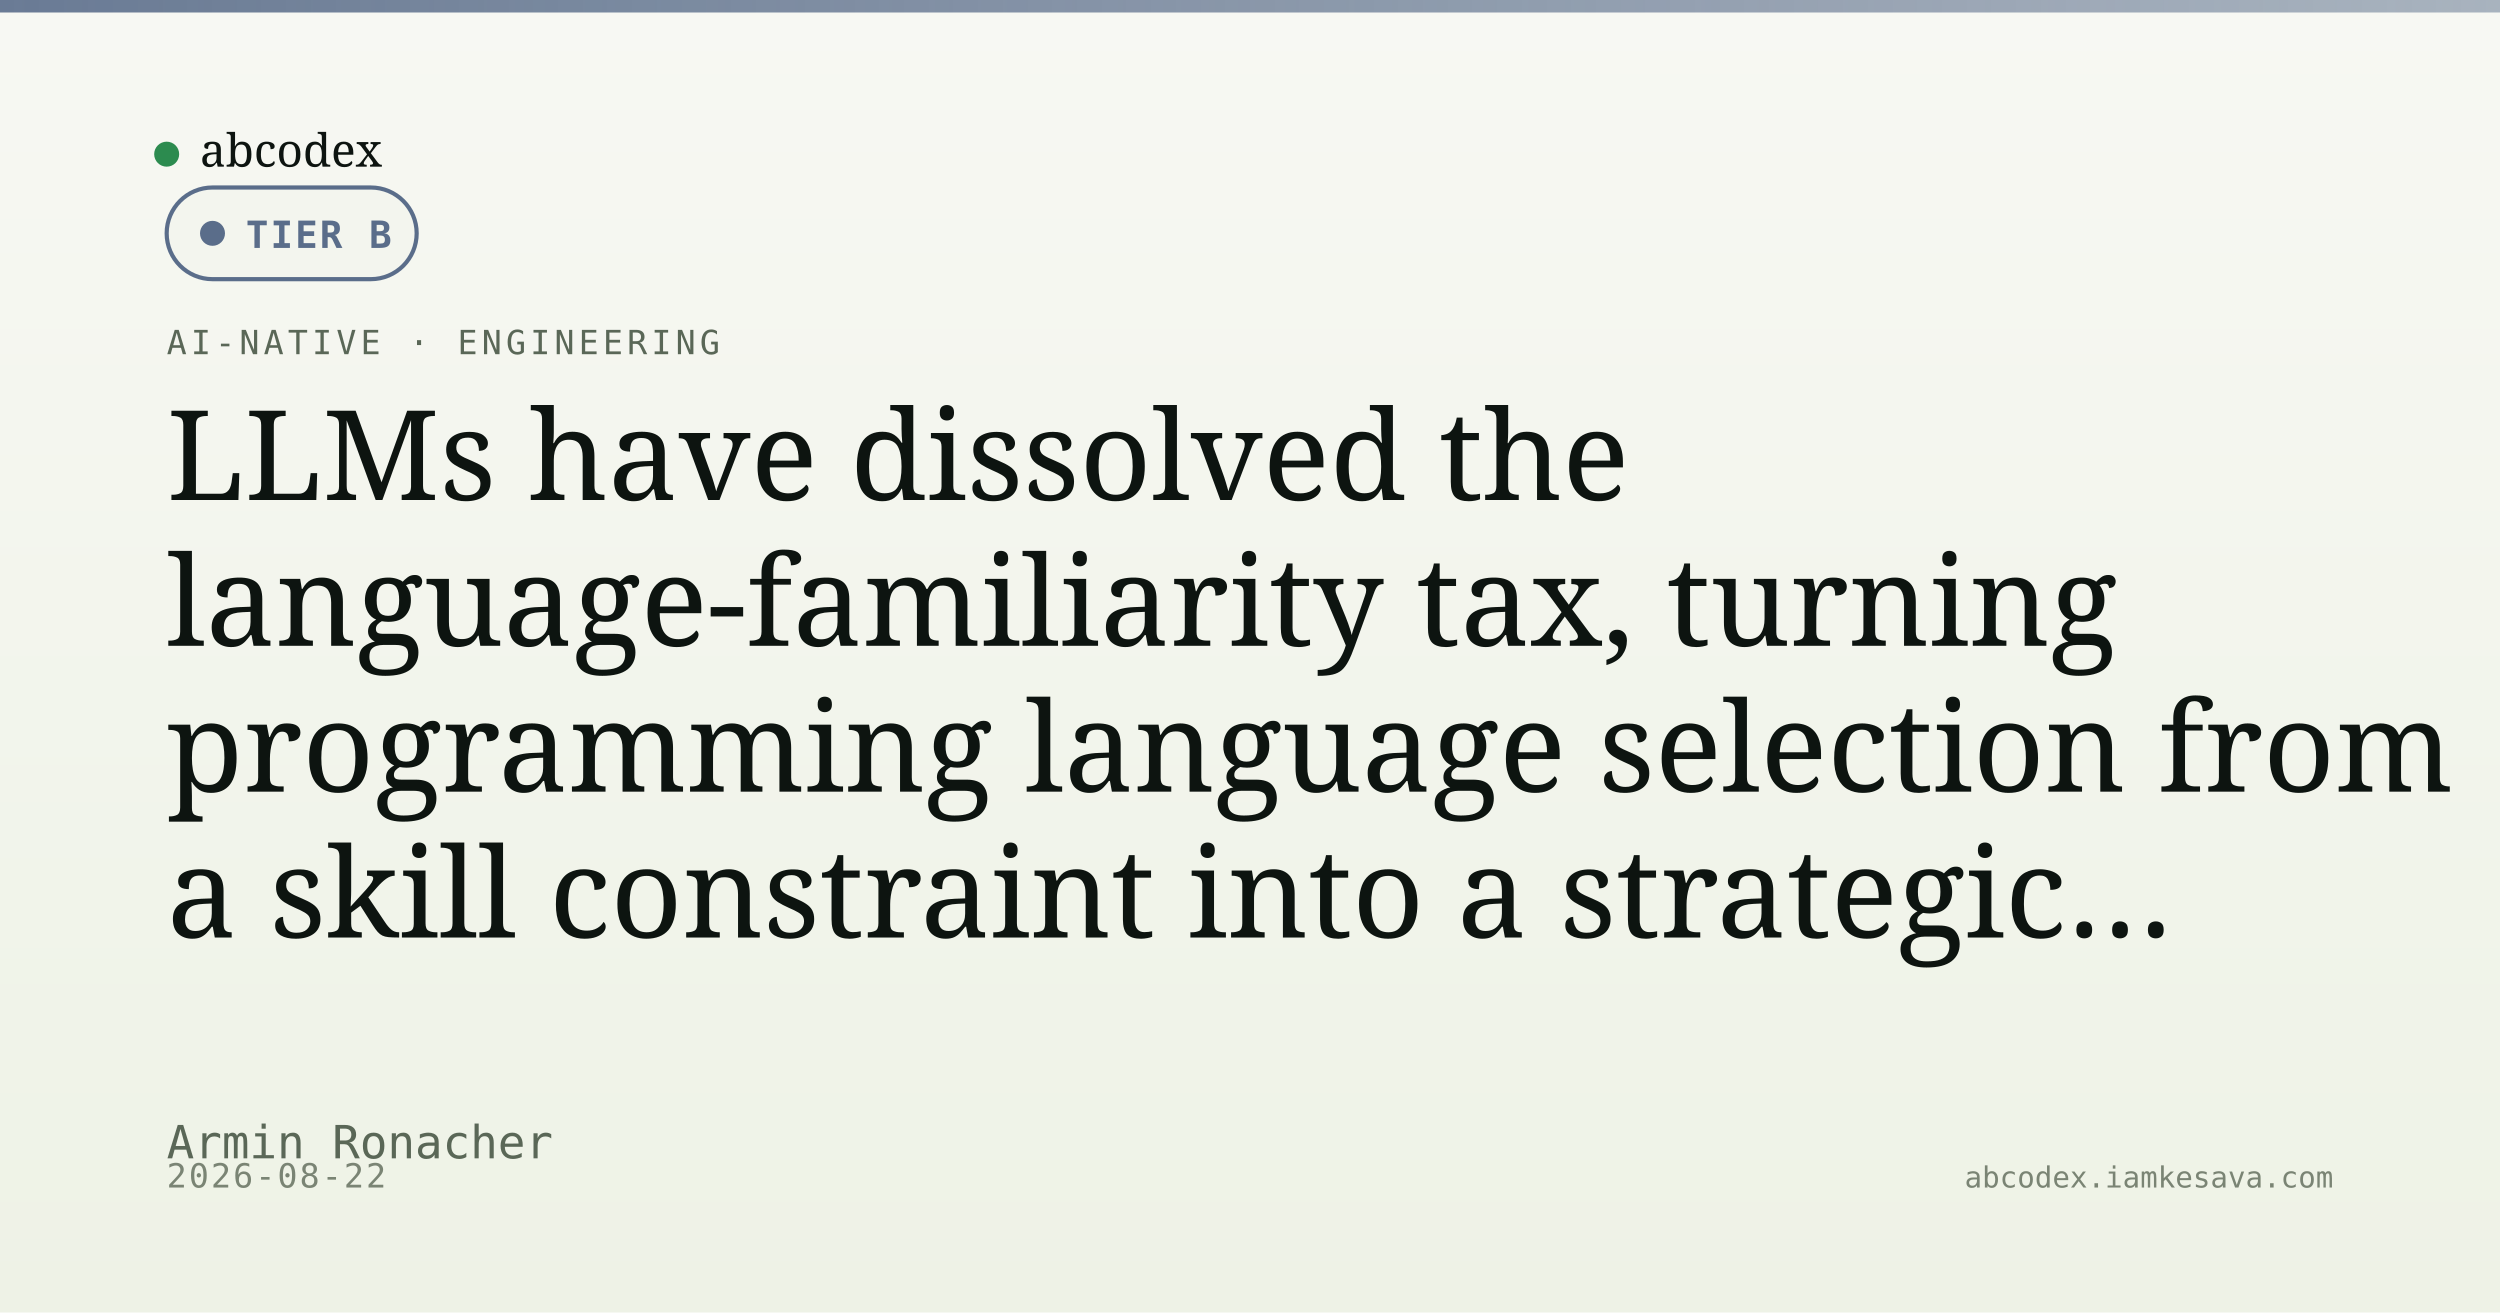
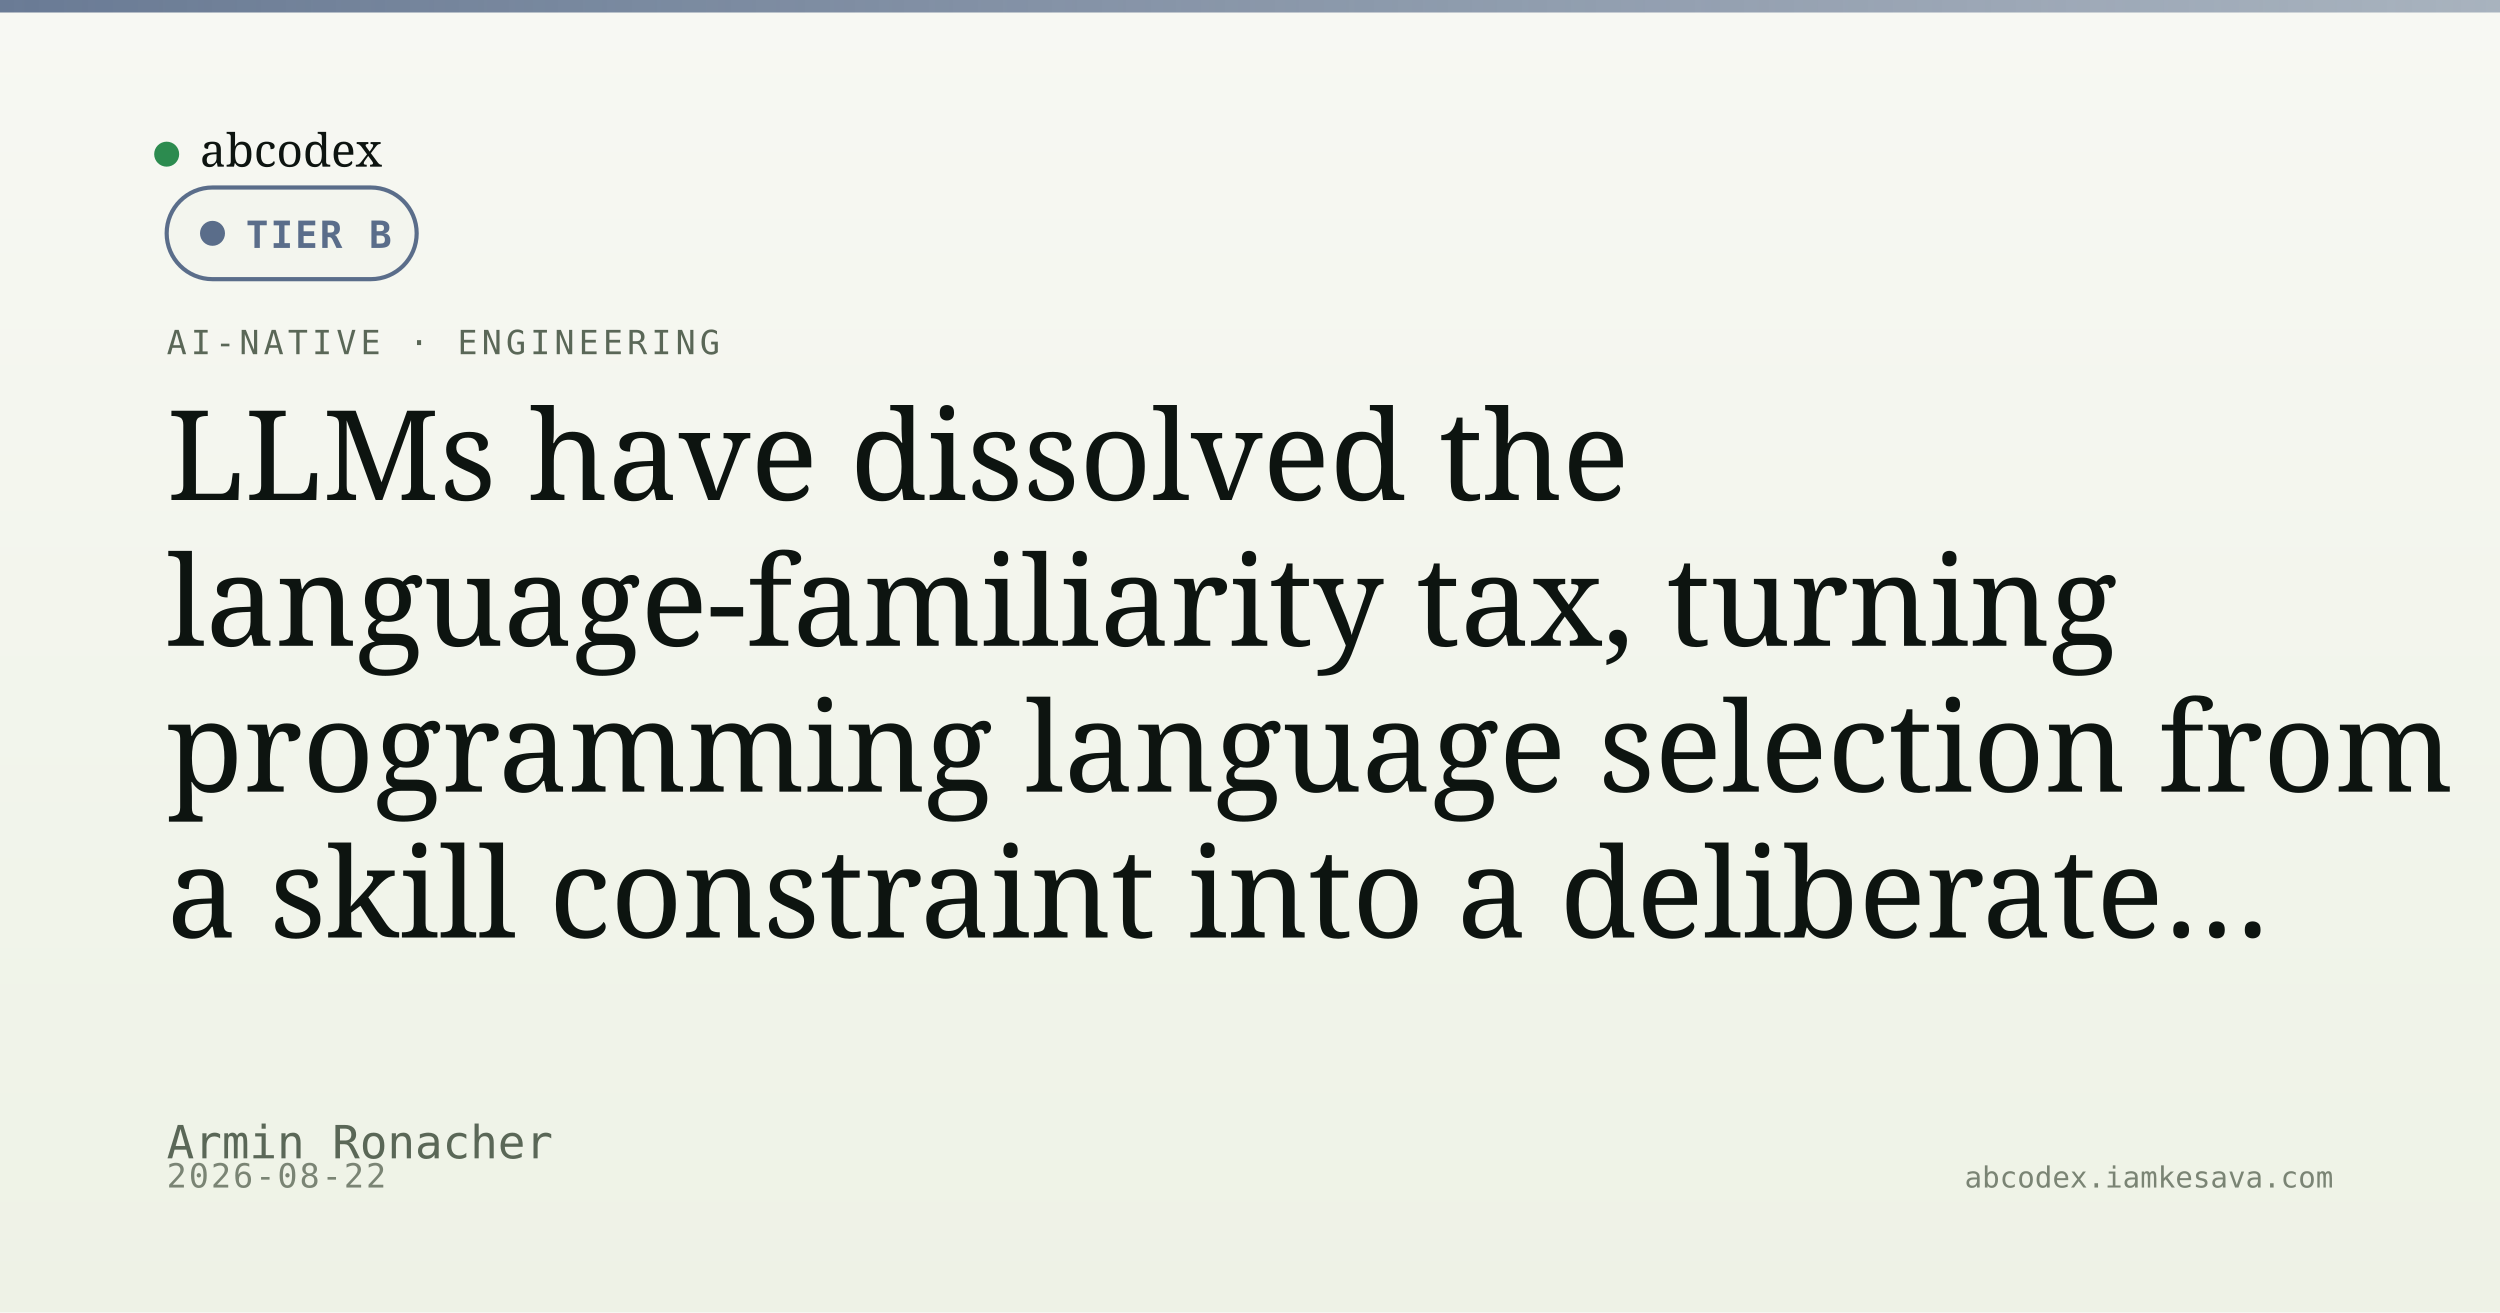
<svg xmlns="http://www.w3.org/2000/svg" viewBox="0 0 1200 630" width="1200" height="630">
  <defs>
    <linearGradient id="bg" x1="0" y1="0" x2="0" y2="1">
      <stop offset="0" stop-color="#f7f8f3" />
      <stop offset="1" stop-color="#eef2e6" />
    </linearGradient>
    <linearGradient id="band" x1="0" y1="0" x2="1" y2="0">
      <stop offset="0" stop-color="#5a6d8a" stop-opacity="0.9" />
      <stop offset="1" stop-color="#5a6d8a" stop-opacity="0.5" />
    </linearGradient>
  </defs>
  <rect width="1200" height="630" fill="url(#bg)" />
  <rect x="0" y="0" width="1200" height="6" fill="url(#band)" />
  <g transform="translate(80, 60)">
    <circle cx="0" cy="14" r="6" fill="#2c8b4f" />
    <text x="16" y="20" font-family="Newsreader, serif" font-size="22" fill="#0d1410">abcodex</text>
  </g>
  <text x="80" y="170" font-family="JetBrains Mono, monospace" font-size="16" fill="#5a6757" letter-spacing="2">AI-NATIVE · ENGINEERING</text>
  <g transform="translate(80, 90)">
    <rect width="120" height="44" rx="22" fill="#f3f5ee" stroke="#5a6d8a" stroke-width="2" />
    <circle cx="22" cy="22" r="6" fill="#5a6d8a" />
    <text x="38" y="29" font-family="JetBrains Mono, monospace" font-size="18" font-weight="600" fill="#5a6d8a" letter-spacing="1">TIER B</text>
  </g>
  <text x="80" y="240" font-family="Newsreader, serif" font-size="60" font-weight="500" fill="#0d1410">LLMs have dissolved the</text>
  <text x="80" y="310" font-family="Newsreader, serif" font-size="60" font-weight="500" fill="#0d1410">language-familiarity tax, turning</text>
  <text x="80" y="380" font-family="Newsreader, serif" font-size="60" font-weight="500" fill="#0d1410">programming language selection from</text>
-   <text x="80" y="450" font-family="Newsreader, serif" font-size="60" font-weight="500" fill="#0d1410">a skill constraint into a strategic…</text>
+   <text x="80" y="450" font-family="Newsreader, serif" font-size="60" font-weight="500" fill="#0d1410">a skill constraint into a deliberate…</text>
  <text x="80" y="556" font-family="JetBrains Mono, monospace" font-size="22" fill="#5a6757">Armin Ronacher</text>
  <text x="80" y="570" font-family="JetBrains Mono, monospace" font-size="16" fill="#7a8474" letter-spacing="1">2026-08-22</text>
  <text x="1120" y="570" text-anchor="end" font-family="JetBrains Mono, monospace" font-size="14" fill="#7a8474">abcodex.iamkesava.com</text>
</svg>
